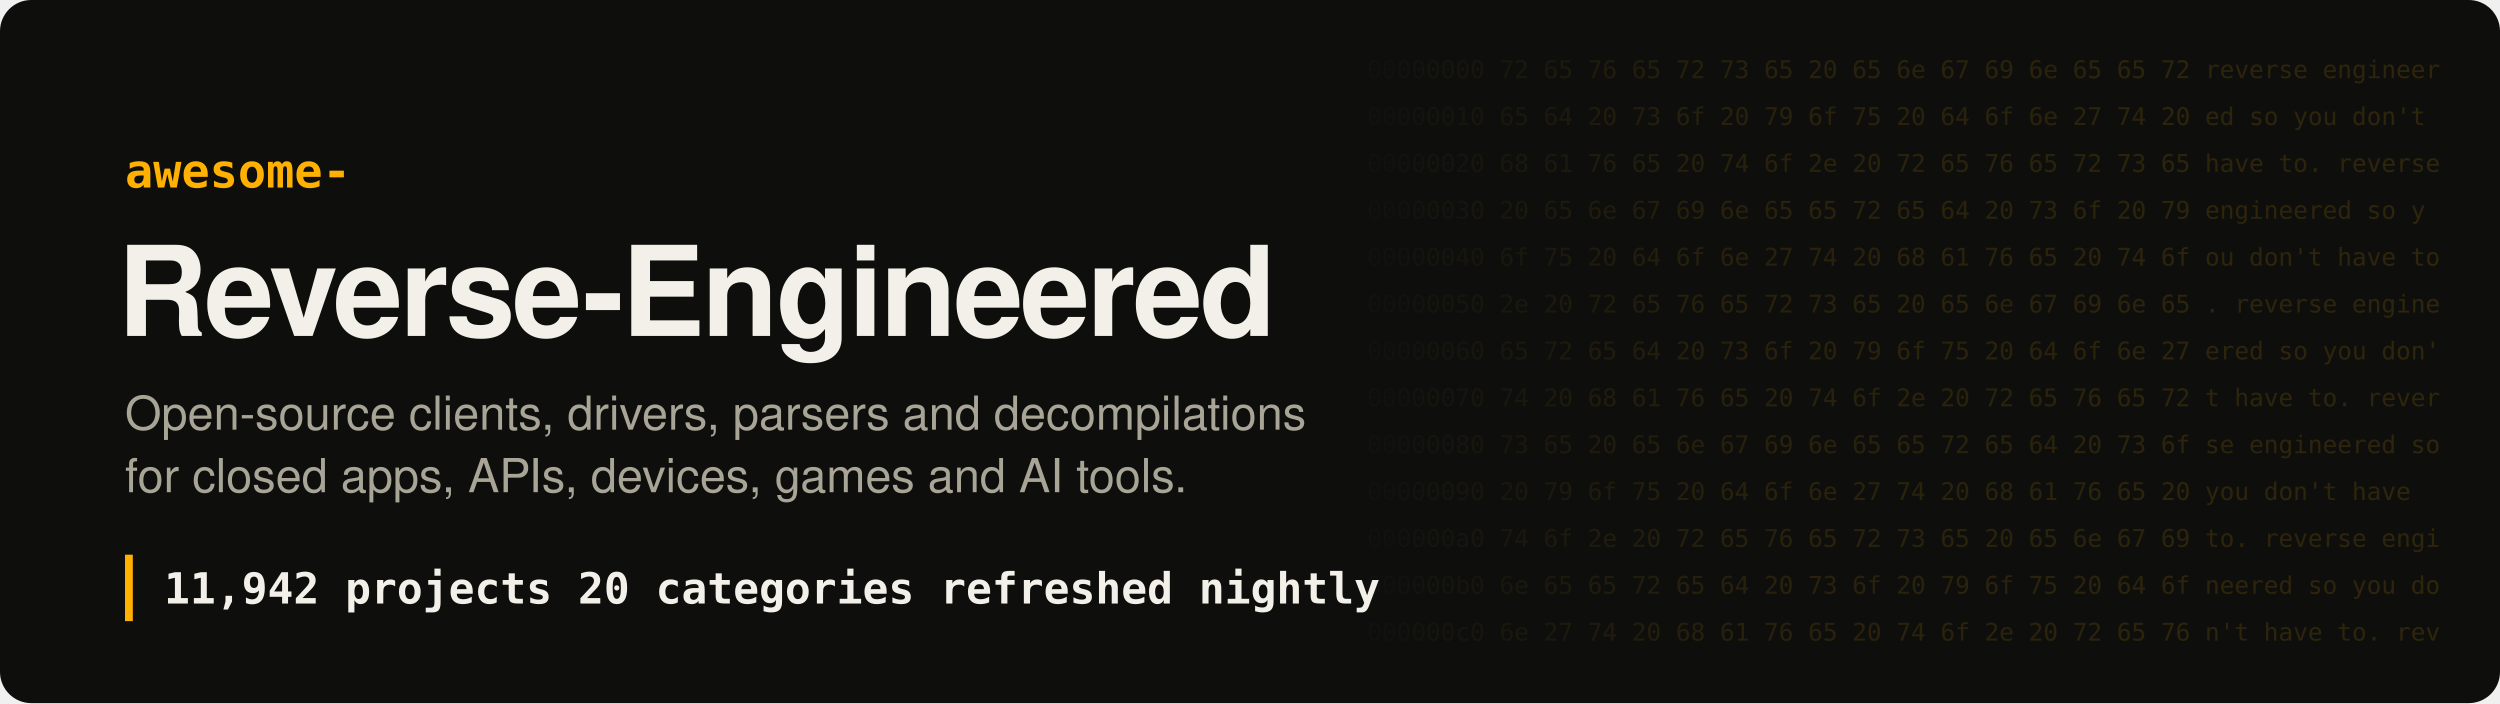
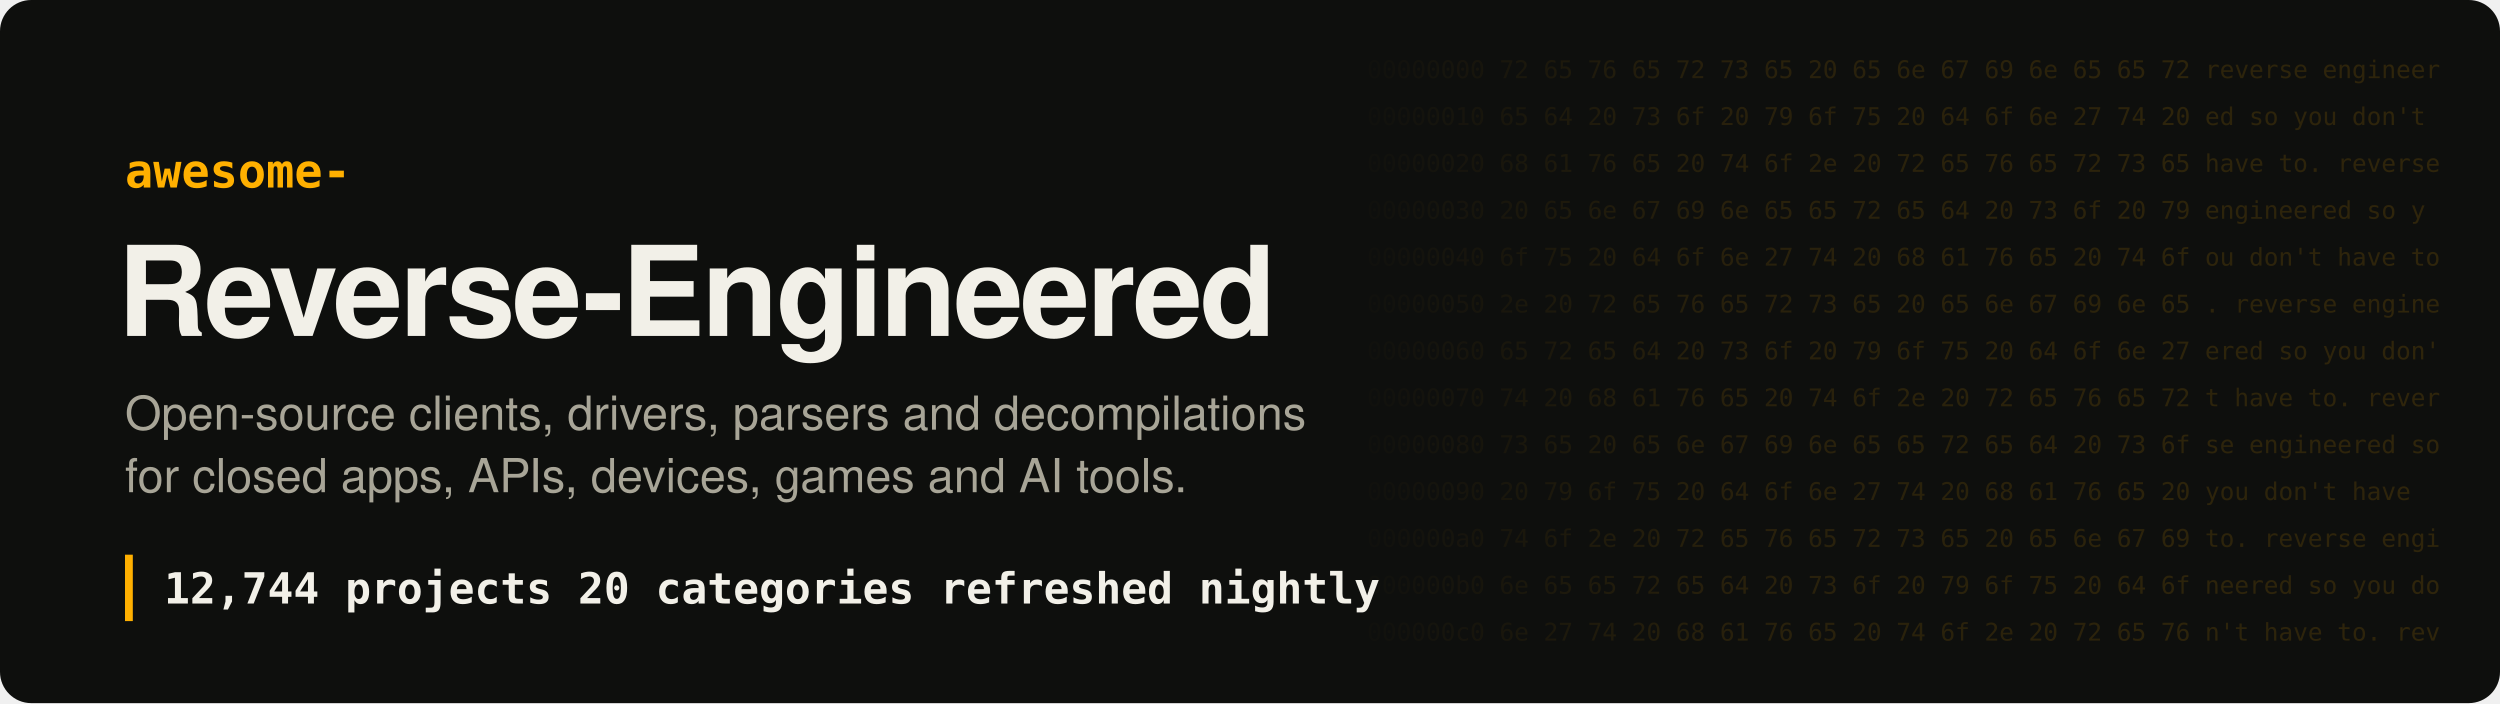
- <svg xmlns="http://www.w3.org/2000/svg" width="1280" height="360" viewBox="0 0 1280 360" role="img" aria-label="Awesome Reverse-Engineered: 11,942 projects">
+ <svg xmlns="http://www.w3.org/2000/svg" width="1280" height="360" viewBox="0 0 1280 360" role="img" aria-label="Awesome Reverse-Engineered: 12,744 projects">
  <style>
.hex{font:12.5px ui-monospace, SFMono-Regular, Menlo, Consolas, monospace;fill:#ffb000;white-space:pre}
.t{font:700 64px -apple-system, BlinkMacSystemFont, 'Segoe UI', Helvetica, Arial, sans-serif;fill:#f2f0e8;letter-spacing:-1.5px}
.k{font:600 24px ui-monospace, SFMono-Regular, Menlo, Consolas, monospace;fill:#ffb000}
.s{font:400 24px -apple-system, BlinkMacSystemFont, 'Segoe UI', Helvetica, Arial, sans-serif;fill:#a8a597}
.n{font:600 22px ui-monospace, SFMono-Regular, Menlo, Consolas, monospace;fill:#f2f0e8;white-space:pre}
</style>
  <defs>
    <linearGradient id="fade" x1="0" x2="1">
      <stop offset="0" stop-color="#ffb000" stop-opacity="0" />
      <stop offset=".35" stop-color="#ffb000" stop-opacity=".16" />
      <stop offset="1" stop-color="#ffb000" stop-opacity=".2" />
    </linearGradient>
    <mask id="m">
      <rect x="680" width="600" height="360" fill="url(#fade)" />
    </mask>
  </defs>
  <rect width="1280" height="360" rx="16" fill="#0e0f0d" />
  <g mask="url(#m)" style="filter:none">
    <text x="700" y="40" class="hex" fill="#fff">00000000  72 65 76 65 72 73 65 20 65 6e 67 69 6e 65 65 72  reverse engineer</text>
    <text x="700" y="64" class="hex" fill="#fff">00000010  65 64 20 73 6f 20 79 6f 75 20 64 6f 6e 27 74 20  ed so you don't </text>
    <text x="700" y="88" class="hex" fill="#fff">00000020  68 61 76 65 20 74 6f 2e 20 72 65 76 65 72 73 65  have to. reverse</text>
    <text x="700" y="112" class="hex" fill="#fff">00000030  20 65 6e 67 69 6e 65 65 72 65 64 20 73 6f 20 79   engineered so y</text>
    <text x="700" y="136" class="hex" fill="#fff">00000040  6f 75 20 64 6f 6e 27 74 20 68 61 76 65 20 74 6f  ou don't have to</text>
    <text x="700" y="160" class="hex" fill="#fff">00000050  2e 20 72 65 76 65 72 73 65 20 65 6e 67 69 6e 65  . reverse engine</text>
    <text x="700" y="184" class="hex" fill="#fff">00000060  65 72 65 64 20 73 6f 20 79 6f 75 20 64 6f 6e 27  ered so you don'</text>
    <text x="700" y="208" class="hex" fill="#fff">00000070  74 20 68 61 76 65 20 74 6f 2e 20 72 65 76 65 72  t have to. rever</text>
    <text x="700" y="232" class="hex" fill="#fff">00000080  73 65 20 65 6e 67 69 6e 65 65 72 65 64 20 73 6f  se engineered so</text>
    <text x="700" y="256" class="hex" fill="#fff">00000090  20 79 6f 75 20 64 6f 6e 27 74 20 68 61 76 65 20   you don't have </text>
    <text x="700" y="280" class="hex" fill="#fff">000000a0  74 6f 2e 20 72 65 76 65 72 73 65 20 65 6e 67 69  to. reverse engi</text>
    <text x="700" y="304" class="hex" fill="#fff">000000b0  6e 65 65 72 65 64 20 73 6f 20 79 6f 75 20 64 6f  neered so you do</text>
    <text x="700" y="328" class="hex" fill="#fff">000000c0  6e 27 74 20 68 61 76 65 20 74 6f 2e 20 72 65 76  n't have to. rev</text>
  </g>
  <text x="64" y="96" class="k">awesome-</text>
  <text x="60" y="172" class="t">Reverse-Engineered</text>
  <text x="64" y="220" class="s">Open-source clients, drivers, parsers and decompilations</text>
  <text x="64" y="252" class="s">for closed apps, APIs, devices, games and AI tools.</text>
  <rect x="64" y="284" width="4" height="34" fill="#ffb000" />
-   <text x="84" y="309" class="n">11,942 projects   20 categories   refreshed nightly</text>
+   <text x="84" y="309" class="n">12,744 projects   20 categories   refreshed nightly</text>
</svg>
